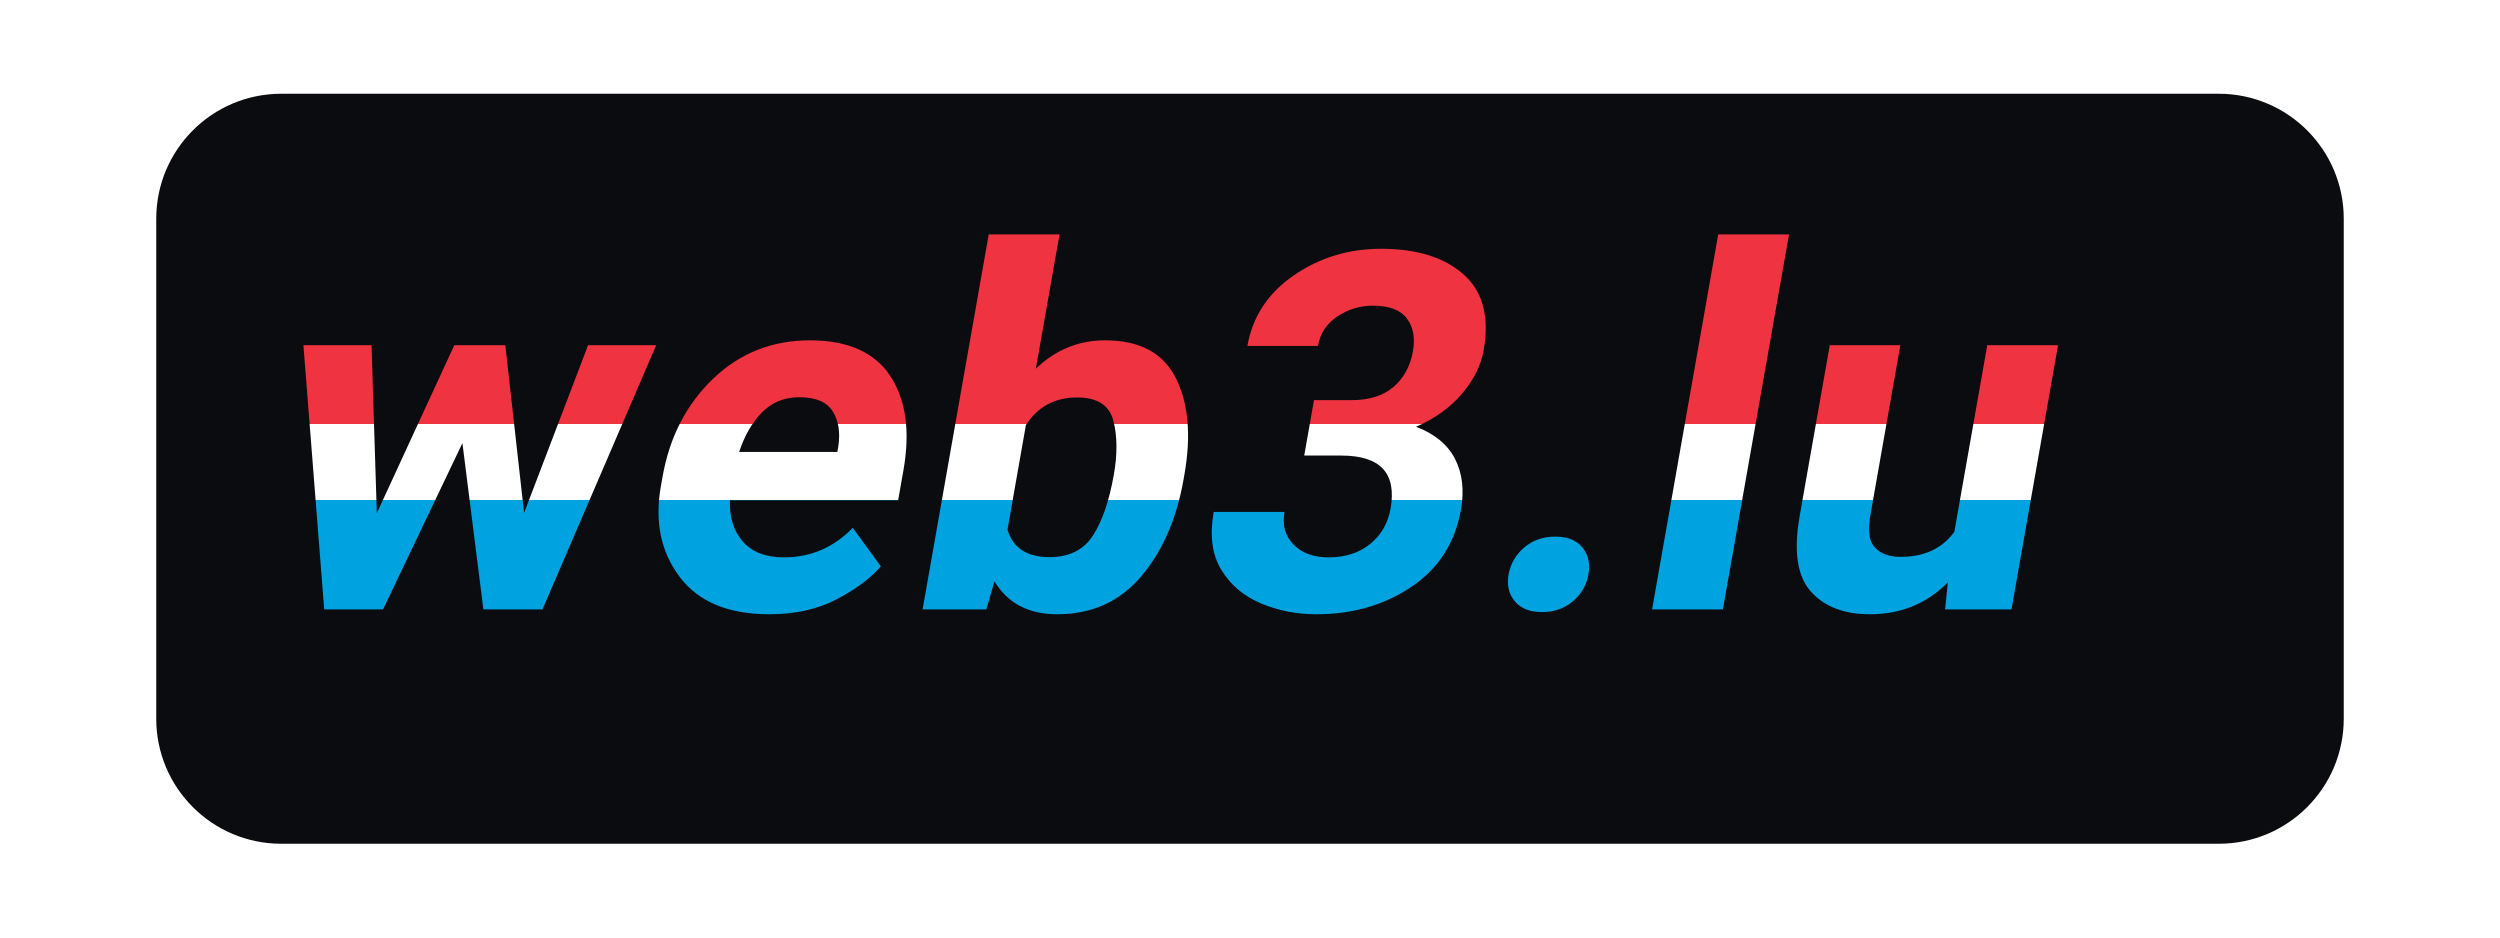
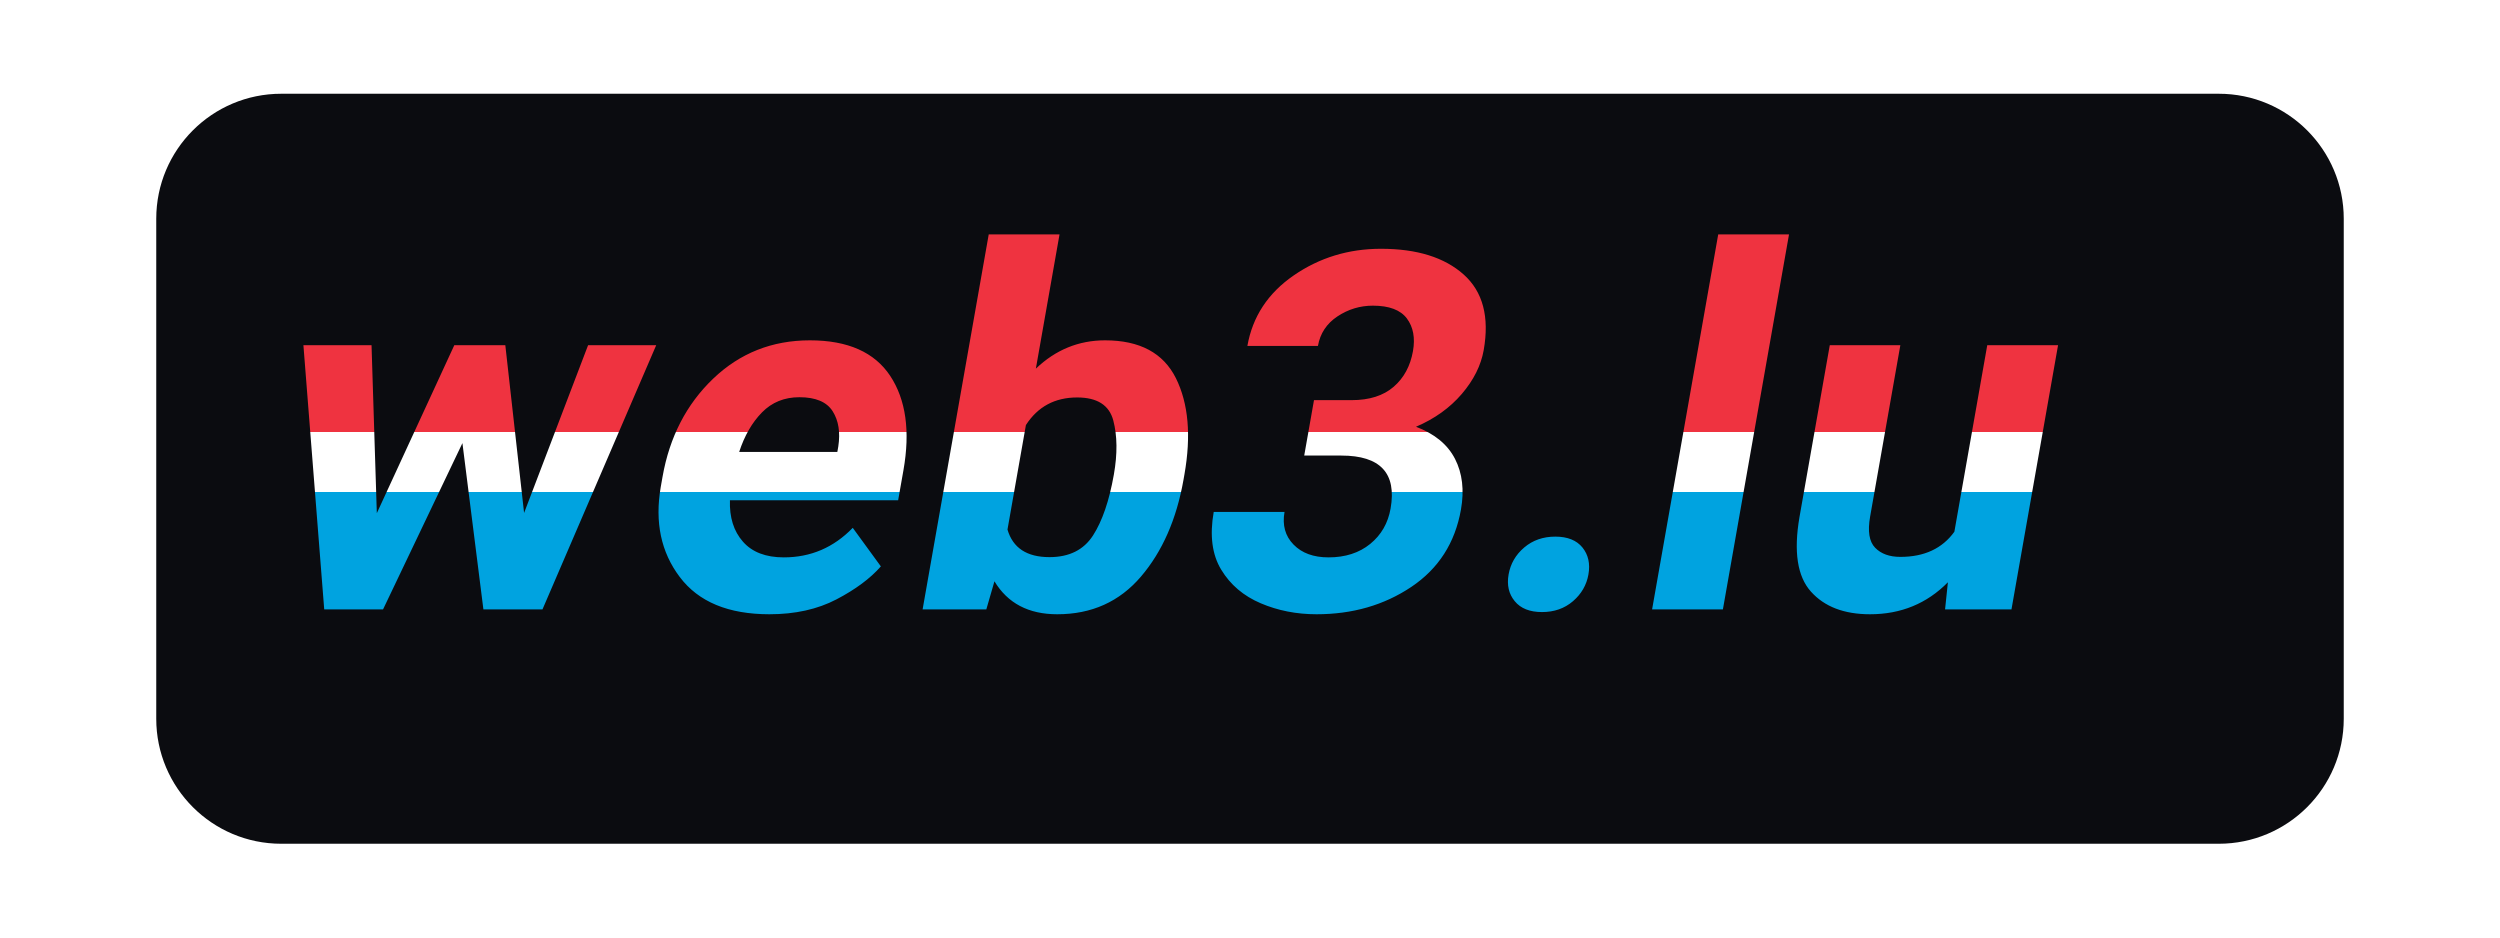
<svg xmlns="http://www.w3.org/2000/svg" width="320" height="120" viewBox="0 0 320 120" role="img" aria-labelledby="title desc">
  <defs>
    <linearGradient id="lux-flag" x1="0" y1="0" x2="0" y2="1">
      <stop offset="0%" stop-color="#EF3340" />
-       <stop offset="50%" stop-color="#EF3340" />
-       <stop offset="50%" stop-color="#FFFFFF" />
-       <stop offset="70%" stop-color="#FFFFFF" />
-       <stop offset="70%" stop-color="#00A3E0" />
+       <stop offset="52%" stop-color="#EF3340" />
+       <stop offset="52%" stop-color="#FFFFFF" />
+       <stop offset="68%" stop-color="#FFFFFF" />
+       <stop offset="68%" stop-color="#00A3E0" />
      <stop offset="100%" stop-color="#00A3E0" />
    </linearGradient>
    <style>
      .card { fill:#0B0C10; }
      .label{
        font-family:"Outfit",system-ui,-apple-system,"Segoe UI",Roboto,"Helvetica Neue",Arial,sans-serif;
        font-weight:700;
        letter-spacing:.5px;
        transform:skewX(-10deg);
        transform-origin:left center;
      }
    </style>
  </defs>
  <rect x="20" y="12" width="280" height="96" rx="16" class="card" />
  <g transform="translate(32,78)">
    <text x="0" y="0" class="label" font-size="64" fill="url(#lux-flag)">web3.lu</text>
  </g>
</svg>
